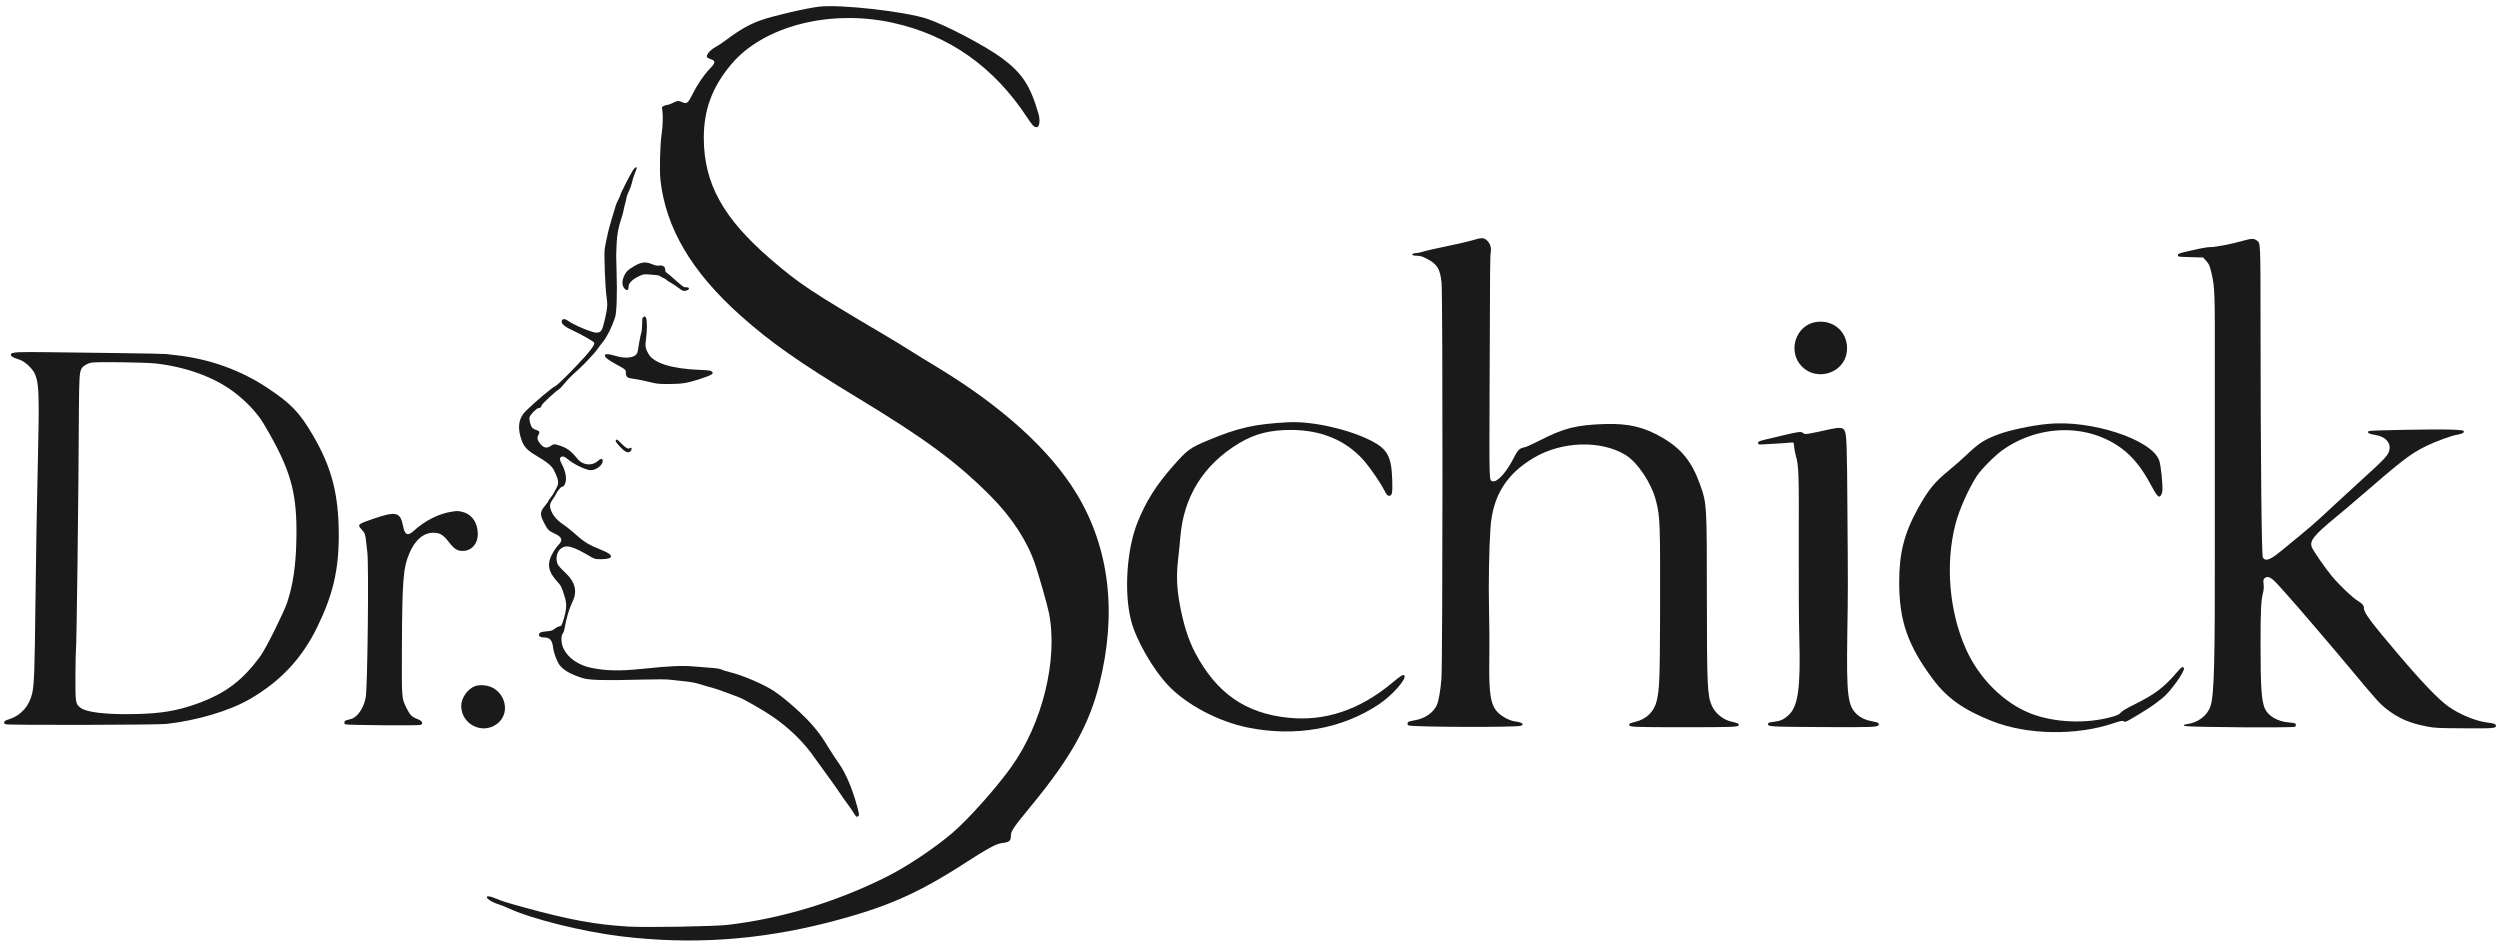
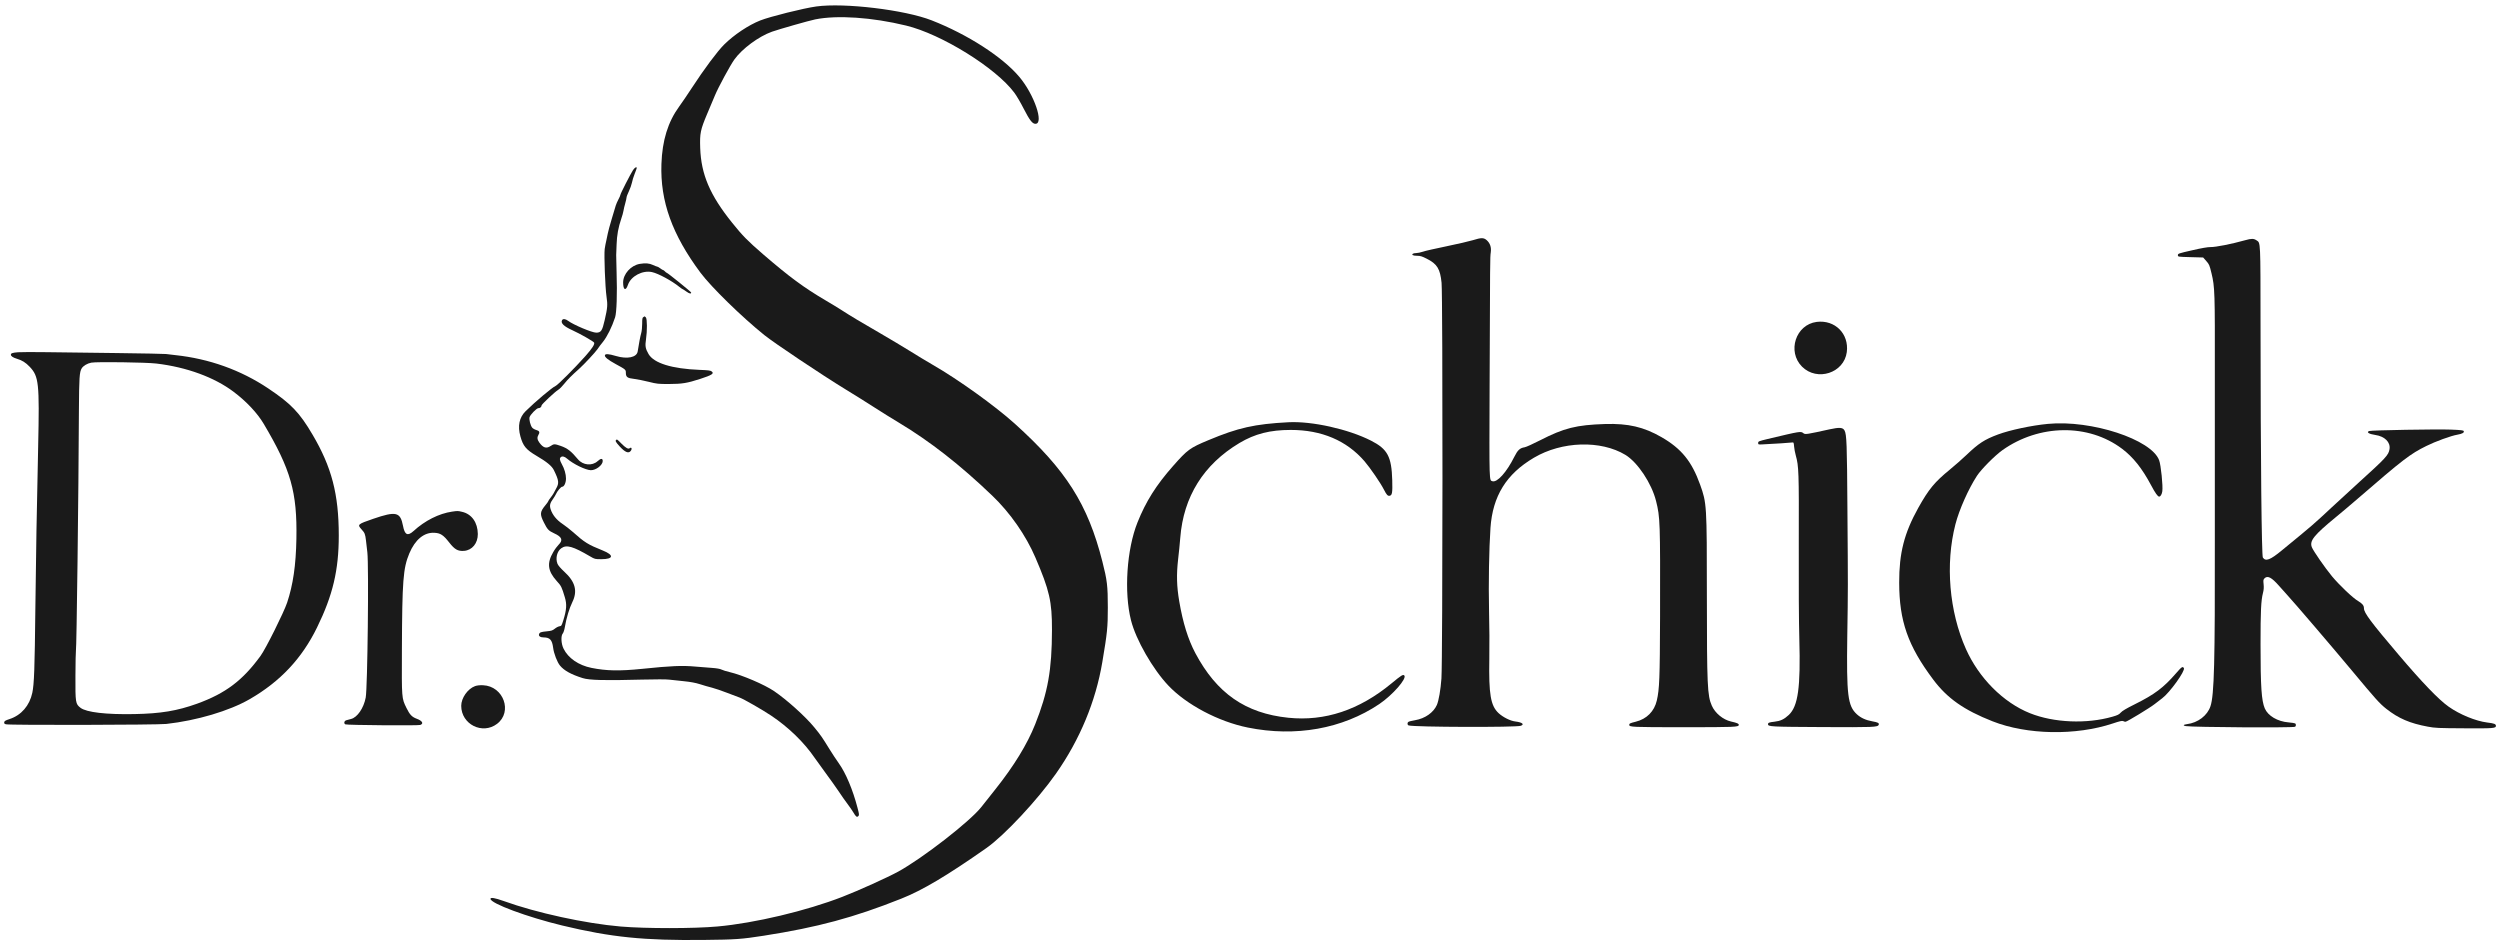
<svg xmlns="http://www.w3.org/2000/svg" viewBox="76 46 3675 1389" width="3675" height="1389" role="img" aria-label="Dr. Schick">
  <g transform="translate(0,1520) scale(0.1,-0.1)" fill="#1a1a1a" stroke="none">
-     <path d="M12810 14643 c-180 -19 -669 -132 -859 -198 -169 -59 -313 -140 -509 -287 -59 -44 -128 -91 -154 -104 -84 -43 -149 -116 -136 -155 2 -6 26 -18 53 -28 78 -25 75 -53 -13 -144 -86 -90 -181 -229 -252 -372 -68 -135 -84 -147 -153 -116 -53 24 -72 22 -152 -19 -22 -11 -47 -20 -57 -20 -10 0 -35 -7 -54 -15 -35 -15 -36 -16 -29 -57 13 -78 9 -241 -9 -358 -23 -151 -33 -539 -17 -681 80 -705 460 -1347 1176 -1987 441 -394 862 -689 1728 -1214 986 -597 1450 -940 1942 -1433 314 -314 542 -661 660 -1005 54 -158 182 -607 204 -717 137 -685 -94 -1629 -557 -2273 -226 -314 -629 -765 -862 -964 -264 -225 -669 -496 -968 -645 -744 -372 -1540 -613 -2337 -707 -188 -22 -1210 -40 -1455 -25 -495 30 -868 99 -1550 286 -253 70 -310 88 -410 130 -119 51 -170 30 -77 -32 27 -18 79 -42 116 -53 38 -11 110 -40 162 -64 332 -154 1080 -341 1649 -410 1031 -125 2018 -59 3045 204 849 218 1315 421 2043 894 280 182 426 261 498 271 125 15 144 30 144 112 0 66 37 120 320 464 559 680 831 1169 980 1762 263 1049 149 2003 -335 2801 -387 639 -1092 1279 -2040 1853 -154 93 -349 213 -434 267 -85 54 -242 150 -350 213 -1094 646 -1252 751 -1671 1112 -699 602 -981 1112 -984 1776 -2 417 121 751 398 1083 473 569 1455 822 2386 616 821 -183 1479 -646 1966 -1386 84 -127 104 -148 143 -148 42 0 55 97 27 195 -118 413 -239 599 -535 819 -239 178 -841 494 -1106 581 -323 106 -1258 212 -1575 178z" />
+     <path d="M12760 14645 c-189 -26 -681 -149 -825 -206 -172 -68 -386 -211 -530 -354 -99 -98 -295 -361 -480 -645 -59 -91 -141 -211 -181 -266 -166 -228 -249 -498 -261 -845 -19 -548 158 -1039 575 -1599 157 -210 605 -648 937 -915 145 -117 843 -584 1190 -796 138 -84 331 -205 430 -269 99 -64 261 -165 360 -224 459 -276 898 -619 1372 -1073 263 -252 494 -584 633 -908 208 -484 245 -647 244 -1065 -1 -587 -60 -917 -246 -1385 -117 -295 -314 -616 -587 -959 -69 -87 -162 -204 -206 -260 -171 -215 -856 -747 -1220 -948 -157 -86 -583 -279 -821 -371 -529 -206 -1290 -387 -1834 -436 -347 -32 -1056 -32 -1425 -1 -524 45 -1239 201 -1721 375 -129 46 -194 57 -194 32 0 -67 541 -268 1055 -392 719 -173 1201 -222 2084 -212 468 5 549 11 878 62 793 124 1324 267 2020 544 315 125 675 339 1255 746 261 183 748 704 1021 1093 351 500 584 1061 681 1638 73 434 81 512 81 804 0 317 -10 401 -80 675 -214 844 -534 1347 -1290 2029 -288 259 -829 648 -1200 861 -93 54 -247 147 -341 206 -95 59 -288 175 -430 257 -279 161 -440 257 -574 344 -47 30 -152 95 -235 143 -324 191 -528 342 -916 676 -228 197 -302 272 -456 464 -327 406 -457 711 -470 1101 -7 215 3 264 101 497 40 95 92 218 115 273 50 121 225 444 286 529 113 158 357 339 553 409 105 37 543 162 636 181 324 65 834 31 1336 -91 520 -126 1318 -621 1590 -986 32 -42 94 -148 138 -235 89 -173 128 -223 173 -223 129 0 -18 431 -237 690 -246 293 -760 624 -1289 831 -393 154 -1282 261 -1695 204z" />
    <path d="M10065 12239 c-37 -57 -185 -346 -185 -363 0 -7 -13 -38 -29 -67 -16 -30 -33 -70 -39 -89 -5 -19 -32 -109 -60 -200 -27 -91 -53 -185 -57 -210 -4 -25 -14 -72 -22 -105 -8 -33 -19 -89 -24 -125 -11 -90 7 -565 27 -702 18 -122 15 -160 -27 -343 -36 -159 -54 -185 -125 -185 -61 0 -335 115 -413 174 -40 30 -76 33 -89 9 -23 -43 27 -91 153 -148 112 -51 313 -165 319 -182 10 -25 -30 -86 -129 -198 -157 -176 -404 -424 -439 -439 -49 -21 -298 -231 -439 -370 -94 -92 -120 -218 -77 -371 39 -141 82 -194 236 -285 152 -89 227 -151 256 -211 75 -154 79 -191 32 -273 -13 -22 -29 -52 -35 -66 -7 -14 -28 -44 -46 -67 -18 -23 -33 -45 -33 -50 0 -5 -19 -31 -41 -58 -82 -99 -86 -132 -24 -255 52 -104 69 -122 151 -160 115 -52 134 -100 66 -167 -21 -21 -57 -69 -79 -108 -96 -163 -82 -278 50 -425 68 -74 74 -87 120 -240 31 -101 26 -183 -21 -334 -26 -83 -29 -89 -56 -92 -16 -2 -47 -17 -69 -35 -34 -27 -51 -33 -116 -39 -91 -9 -108 -15 -117 -43 -9 -27 19 -47 66 -47 93 0 126 -36 141 -151 10 -84 60 -214 101 -263 60 -73 162 -130 333 -184 96 -31 326 -37 875 -22 198 5 354 5 400 -1 41 -5 138 -15 215 -23 97 -10 169 -23 235 -44 52 -17 132 -40 177 -51 45 -12 144 -45 220 -75 76 -29 159 -61 185 -70 60 -22 333 -178 463 -265 255 -170 486 -394 644 -626 30 -44 105 -147 166 -230 61 -82 144 -199 185 -260 40 -60 98 -144 130 -185 31 -41 69 -96 84 -122 37 -64 53 -76 73 -55 15 15 14 25 -12 124 -69 265 -172 509 -274 652 -38 53 -99 146 -136 206 -111 180 -128 205 -224 322 -130 159 -403 405 -591 533 -143 97 -471 237 -653 280 -49 11 -103 28 -120 37 -20 11 -72 20 -142 25 -60 4 -168 13 -240 19 -195 18 -360 11 -785 -33 -334 -34 -525 -30 -745 14 -190 38 -343 144 -411 283 -36 73 -41 189 -11 223 10 11 24 54 31 98 22 129 65 273 110 364 79 162 43 298 -119 446 -53 49 -90 92 -100 116 -32 82 -7 184 56 229 77 55 170 29 424 -120 68 -40 71 -41 165 -41 180 0 190 60 20 128 -215 86 -267 118 -440 273 -41 36 -110 90 -152 118 -88 59 -148 134 -174 216 -18 57 -9 91 43 162 12 17 27 42 33 55 21 48 75 113 95 113 28 0 55 59 55 121 0 63 -23 144 -61 211 -31 57 -36 82 -17 101 21 21 57 13 95 -21 89 -78 272 -167 348 -169 76 -1 175 75 175 135 0 42 -28 41 -75 -2 -80 -73 -215 -61 -288 26 -102 122 -154 163 -257 199 -87 30 -98 30 -144 -1 -64 -43 -110 -30 -167 48 -33 45 -36 77 -13 117 23 37 13 57 -35 70 -22 6 -49 22 -59 35 -25 32 -46 117 -38 151 10 37 104 134 130 134 25 0 46 17 47 40 1 17 197 201 245 230 18 10 57 49 87 87 49 62 113 126 222 223 71 63 239 244 270 290 16 25 51 72 78 104 61 75 133 220 179 361 23 71 32 347 22 655 -4 129 -6 246 -6 260 1 14 4 84 6 155 4 137 25 252 69 381 14 39 28 91 32 115 4 24 15 74 26 110 10 36 19 75 19 85 0 11 15 52 34 91 19 40 39 96 45 126 5 29 23 88 40 130 17 43 31 82 31 87 0 24 -30 7 -55 -31z" />
    <path d="M22410 11209 c-52 -16 -225 -56 -385 -89 -159 -33 -317 -68 -349 -80 -33 -11 -75 -20 -95 -20 -20 0 -42 -4 -50 -9 -26 -17 1 -31 58 -31 49 0 73 -7 142 -42 155 -77 200 -151 220 -355 19 -194 17 -5552 -2 -5818 -12 -167 -40 -326 -67 -388 -50 -112 -173 -199 -320 -224 -48 -8 -93 -19 -99 -25 -19 -15 -16 -46 5 -52 84 -25 1583 -30 1648 -5 58 21 20 51 -79 63 -74 8 -183 63 -248 123 -117 110 -145 274 -136 798 3 176 2 496 -4 710 -9 392 0 905 21 1216 33 468 233 791 638 1030 412 244 984 261 1346 42 180 -110 385 -418 450 -678 60 -238 62 -307 59 -1702 -3 -902 -9 -1062 -48 -1231 -37 -159 -148 -271 -309 -311 -85 -21 -96 -27 -96 -46 0 -33 37 -35 799 -35 760 0 811 2 811 35 0 18 -22 28 -115 49 -117 27 -233 123 -281 232 -66 149 -72 293 -73 1617 0 1338 -2 1361 -99 1632 -123 343 -275 530 -568 699 -261 150 -489 203 -829 193 -424 -14 -602 -58 -957 -240 -101 -52 -203 -98 -226 -102 -70 -11 -102 -41 -152 -141 -113 -226 -252 -381 -322 -358 -47 15 -46 -37 -41 1364 7 1903 7 1929 17 1998 11 77 -9 136 -60 182 -44 38 -79 38 -204 -1z" />
    <path d="M33765 11209 c-204 -57 -433 -102 -510 -101 -39 1 -132 -15 -270 -47 -202 -46 -210 -49 -210 -72 0 -24 0 -24 186 -29 l185 -5 46 -52 c43 -48 48 -60 77 -180 49 -202 51 -275 49 -1493 -1 -619 -1 -1690 0 -2380 3 -1845 -9 -2327 -64 -2491 -45 -138 -185 -244 -346 -264 -55 -7 -63 -22 -15 -29 112 -17 1559 -26 1602 -10 18 7 20 40 3 50 -6 4 -50 11 -97 15 -161 13 -302 96 -349 206 -48 113 -62 318 -62 944 0 486 7 641 36 754 11 41 14 79 9 126 -6 60 -5 69 14 88 44 44 103 14 212 -110 35 -40 89 -100 120 -134 101 -109 670 -774 954 -1115 346 -416 406 -483 504 -560 179 -141 346 -213 611 -262 105 -20 152 -22 534 -24 429 -3 466 0 466 36 0 27 -26 37 -128 49 -168 21 -405 118 -567 233 -145 102 -387 353 -735 763 -408 480 -510 617 -510 683 0 41 -23 69 -83 105 -79 45 -278 235 -388 367 -104 126 -273 371 -295 426 -36 95 28 175 359 447 89 73 231 193 316 267 665 575 769 656 1008 774 129 65 365 151 456 166 73 13 103 30 94 52 -4 13 -39 17 -194 23 -192 8 -1166 -9 -1196 -21 -46 -17 -3 -45 90 -58 138 -20 225 -106 209 -208 -14 -89 -50 -127 -476 -513 -96 -87 -263 -240 -370 -340 -283 -264 -274 -256 -735 -634 -174 -144 -240 -168 -281 -107 -18 29 -33 1421 -34 3406 -1 1268 1 1217 -59 1257 -41 28 -74 28 -166 2z" />
-     <path d="M10095 10835 c-101 -58 -132 -87 -161 -153 -34 -75 -32 -138 5 -182 34 -41 61 -30 61 23 0 59 59 115 175 167 44 19 60 21 130 15 44 -4 95 -9 113 -10 18 -1 40 -9 50 -17 9 -8 31 -20 49 -27 18 -7 38 -20 44 -28 7 -8 31 -24 53 -35 23 -12 74 -45 114 -75 70 -52 75 -54 115 -46 50 10 62 47 17 49 -14 1 -32 2 -42 3 -9 0 -65 45 -125 99 -59 55 -118 104 -130 111 -16 8 -23 21 -23 41 0 48 -33 74 -87 66 -34 -4 -57 0 -103 19 -96 40 -157 35 -255 -20z" />
+     <path d="M10165 10861 c-131 -22 -245 -149 -245 -273 0 -112 38 -131 71 -35 43 127 215 218 354 187 92 -20 292 -128 401 -217 23 -18 44 -33 48 -33 3 0 28 -16 56 -36 45 -32 70 -37 70 -14 0 10 -347 290 -359 290 -4 0 -16 9 -26 20 -10 11 -22 20 -27 20 -5 0 -24 11 -42 25 -18 14 -38 25 -43 25 -6 0 -35 11 -65 25 -54 25 -109 30 -193 16z" />
    <path d="M10218 10079 c-15 -8 -18 -25 -18 -98 0 -48 -6 -110 -14 -137 -13 -42 -34 -154 -52 -270 -13 -88 -154 -117 -320 -67 -108 32 -157 35 -162 10 -5 -26 44 -66 159 -129 146 -79 149 -82 149 -127 0 -64 22 -80 122 -91 48 -6 144 -25 215 -43 119 -30 139 -32 293 -32 199 1 269 12 466 76 169 55 205 78 167 108 -17 15 -50 19 -180 24 -406 16 -670 98 -749 232 -46 79 -53 119 -38 215 19 126 18 304 -2 324 -8 9 -16 16 -17 16 -1 0 -10 -5 -19 -11z" />
    <path d="M27465 10008 c-308 -40 -437 -435 -215 -658 223 -222 618 -93 658 215 34 269 -174 477 -443 443z" />
    <path d="M1025 9562 c-84 -7 -105 -15 -105 -36 0 -22 32 -43 89 -60 75 -22 128 -55 188 -118 134 -142 144 -238 124 -1168 -23 -1053 -30 -1473 -41 -2370 -10 -906 -18 -1125 -45 -1254 -40 -188 -162 -330 -334 -386 -61 -20 -77 -29 -79 -47 -3 -17 3 -24 25 -30 52 -15 2223 -10 2358 5 448 50 925 191 1225 364 449 259 767 597 990 1053 233 475 320 845 320 1352 0 608 -104 1007 -387 1486 -190 323 -314 452 -648 676 -406 272 -871 438 -1370 491 -60 6 -121 13 -135 16 -14 3 -338 9 -720 14 -382 5 -848 11 -1035 13 -187 3 -376 2 -420 -1z m2034 -166 c445 -53 852 -202 1136 -416 189 -143 347 -311 442 -471 399 -673 493 -1003 480 -1692 -7 -388 -49 -673 -136 -935 -49 -146 -313 -676 -390 -782 -263 -362 -514 -552 -933 -704 -295 -106 -536 -146 -923 -153 -419 -8 -704 26 -791 92 -74 57 -77 74 -75 473 1 196 4 359 7 364 10 16 39 2317 44 3528 3 493 8 571 41 625 22 37 82 73 141 84 75 15 806 5 957 -13z" />
    <path d="M19700 8533 c-498 -26 -740 -81 -1175 -263 -274 -114 -308 -139 -520 -379 -250 -283 -401 -523 -524 -831 -158 -394 -200 -1026 -95 -1439 71 -284 320 -718 549 -959 266 -281 737 -530 1168 -617 701 -142 1391 -19 1932 345 197 133 411 378 368 421 -18 18 -42 4 -188 -117 -474 -392 -980 -560 -1516 -505 -631 65 -1054 360 -1368 951 -107 203 -182 444 -236 760 -38 223 -42 392 -17 615 12 99 26 243 32 320 47 604 342 1077 870 1393 227 135 449 192 755 192 453 0 820 -156 1083 -460 85 -99 237 -321 286 -418 38 -75 56 -95 83 -90 38 7 44 43 39 228 -10 349 -69 459 -313 583 -333 169 -866 288 -1213 270z" />
    <path d="M30865 8509 c-241 -23 -557 -90 -735 -156 -198 -74 -283 -129 -463 -301 -62 -59 -171 -155 -242 -213 -226 -185 -311 -287 -466 -564 -207 -372 -282 -664 -281 -1100 1 -564 128 -928 499 -1423 207 -277 452 -449 873 -615 508 -200 1225 -213 1768 -32 101 34 138 42 152 35 10 -6 26 -10 35 -10 22 0 364 208 430 261 28 22 77 61 110 85 111 83 342 404 318 443 -18 29 -31 21 -116 -77 -184 -212 -314 -310 -612 -458 -117 -58 -179 -95 -200 -119 -24 -28 -47 -39 -120 -60 -381 -110 -863 -90 -1215 51 -392 157 -750 516 -941 944 -246 551 -305 1249 -154 1834 55 213 190 517 316 711 64 98 262 297 375 378 541 383 1263 392 1757 21 164 -123 296 -289 428 -537 61 -115 98 -167 118 -167 21 0 40 32 47 78 11 76 -20 386 -47 457 -114 306 -996 595 -1634 534z" />
    <path d="M27655 8429 c-335 -74 -358 -78 -384 -58 -40 32 -38 32 -526 -84 -132 -32 -140 -35 -140 -58 0 -23 3 -24 55 -22 163 8 437 25 451 29 14 4 18 -6 22 -58 3 -35 14 -95 25 -133 44 -158 47 -239 44 -1295 -2 -590 1 -1160 8 -1400 20 -716 -18 -989 -154 -1119 -70 -65 -123 -90 -211 -100 -80 -9 -95 -15 -95 -37 0 -36 40 -38 796 -42 759 -4 817 -2 831 34 9 25 -11 36 -92 50 -97 17 -171 51 -230 105 -133 123 -152 278 -140 1149 11 700 11 687 2 1874 -6 953 -11 1087 -42 1147 -24 46 -73 50 -220 18z" />
    <path d="M9817 8273 c-15 -14 -5 -32 49 -92 85 -93 137 -113 169 -65 20 31 6 56 -19 35 -21 -17 -58 4 -126 73 -55 57 -62 61 -73 49z" />
    <path d="M7405 7219 c-192 -28 -399 -132 -567 -286 -86 -78 -129 -56 -154 78 -39 203 -101 218 -439 102 -229 -79 -234 -84 -172 -153 50 -55 55 -68 67 -166 5 -49 14 -127 20 -173 23 -198 3 -1996 -24 -2135 -29 -155 -124 -293 -216 -315 -25 -6 -56 -15 -70 -19 -31 -9 -39 -47 -13 -60 21 -12 1067 -20 1100 -9 55 19 32 61 -50 91 -72 27 -103 59 -152 159 -71 145 -70 133 -67 852 4 1025 18 1201 109 1420 86 204 218 312 370 303 88 -5 130 -32 216 -142 81 -104 128 -130 217 -124 121 9 205 112 204 248 -2 169 -89 293 -231 326 -64 15 -63 15 -148 3z" />
    <path d="M7743 4654 c-109 -40 -203 -175 -203 -290 0 -271 311 -428 526 -265 233 176 96 555 -205 568 -51 2 -90 -3 -118 -13z" />
  </g>
</svg>
